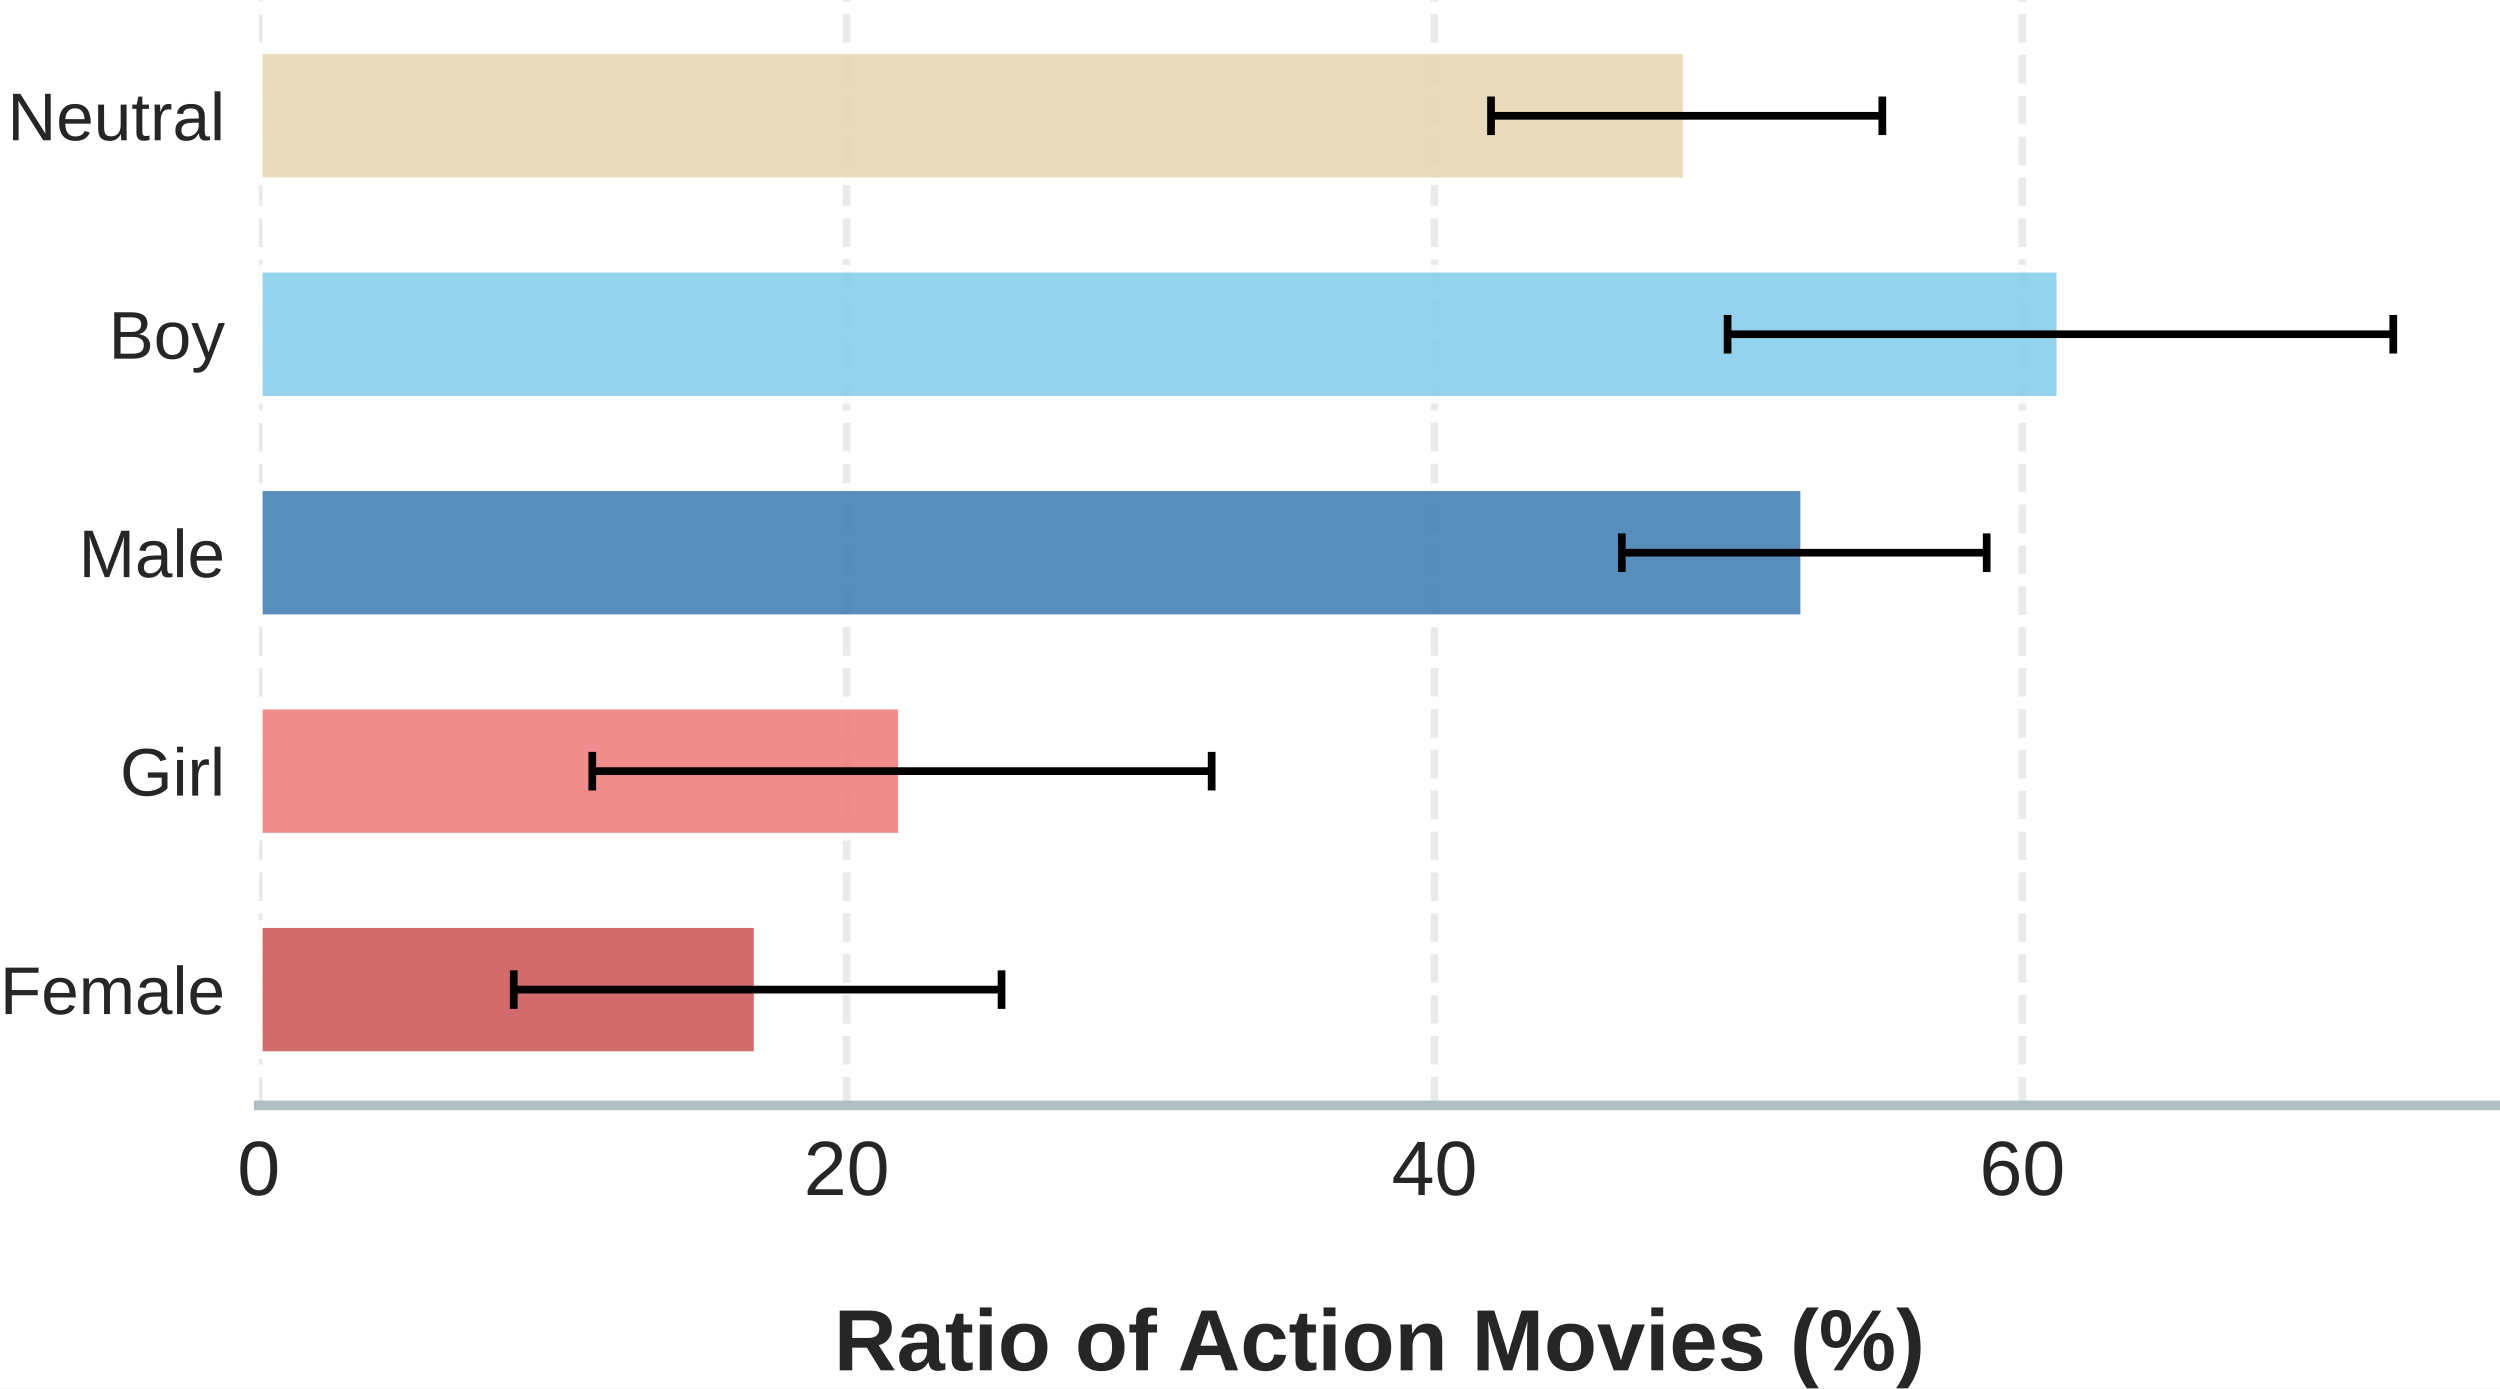
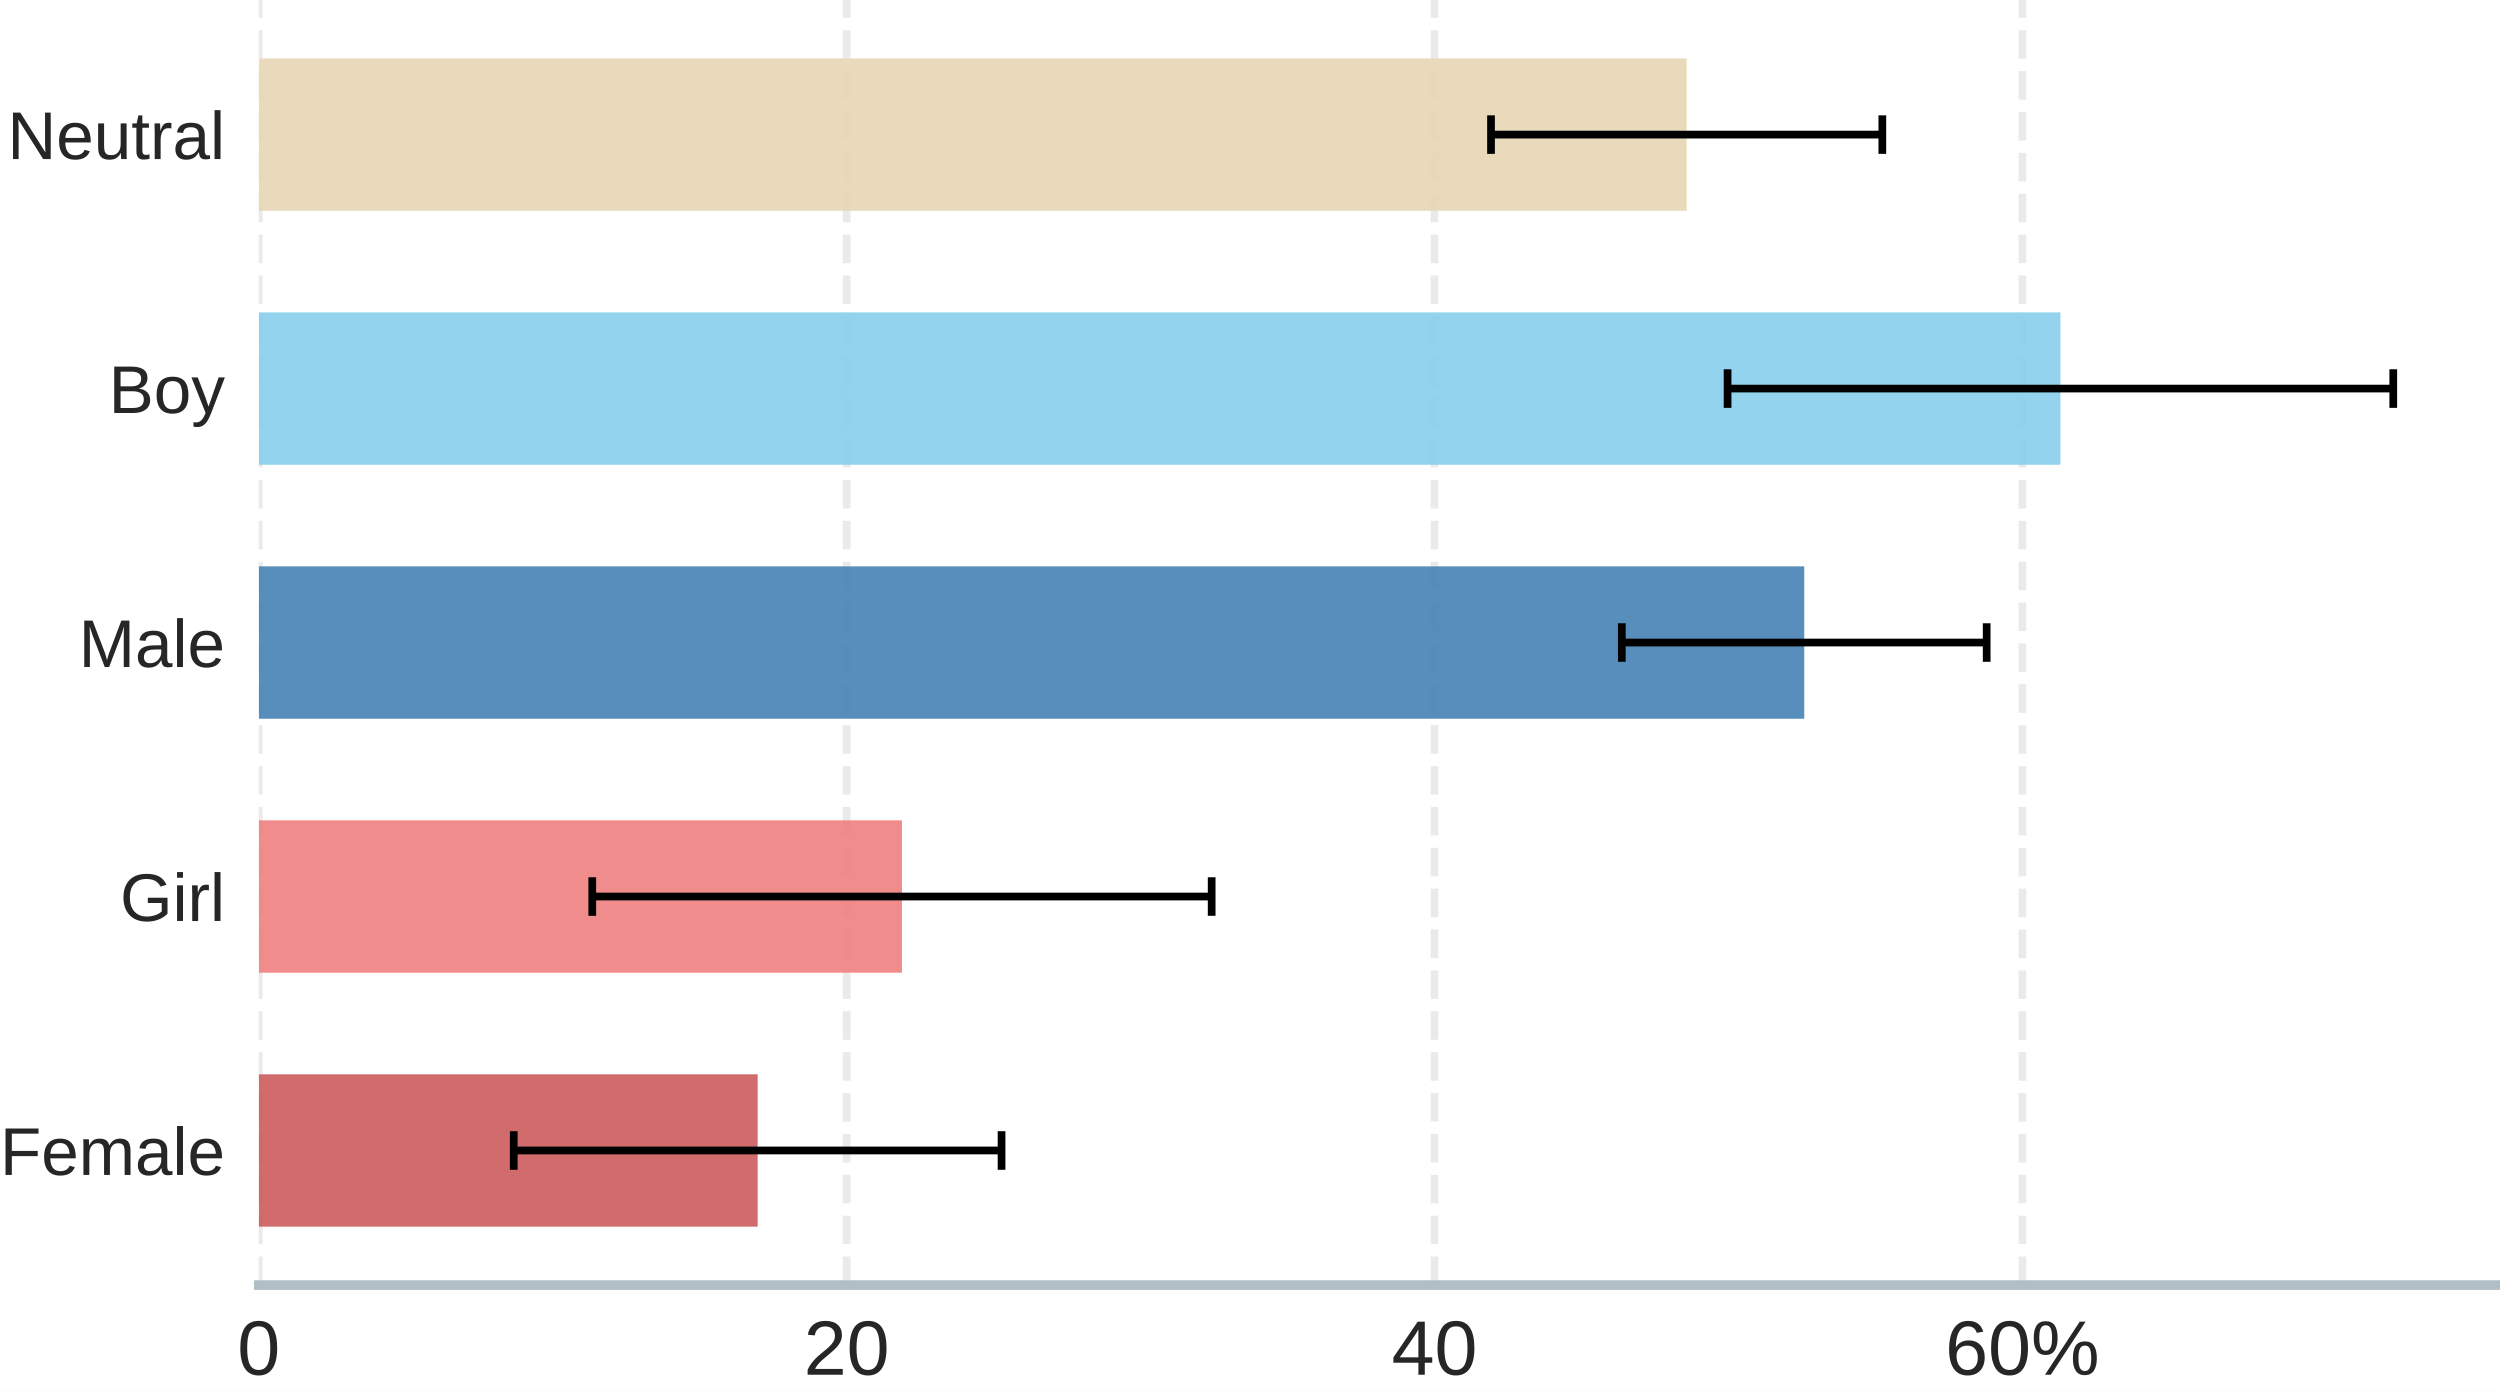
- <svg xmlns="http://www.w3.org/2000/svg" xmlns:xlink="http://www.w3.org/1999/xlink" width="259.32pt" height="144.007pt" viewBox="0 0 259.32 144.007" version="1.1">
+ <svg xmlns="http://www.w3.org/2000/svg" xmlns:xlink="http://www.w3.org/1999/xlink" width="259.32pt" height="144.257pt" viewBox="0 0 259.32 144.257" version="1.1">
  <defs>
    <style type="text/css">*{stroke-linejoin: round; stroke-linecap: butt}</style>
  </defs>
  <g id="figure_1">
    <g id="patch_1">
-       <path d="M 0 144.007  L 259.32 144.007  L 259.32 0  L 0 0  z " style="fill: #ffffff" />
+       <path d="M 0 144.257  L 259.32 144.257  L 259.32 0  L 0 0  z " style="fill: #ffffff" />
    </g>
    <g id="axes_1">
      <g id="patch_2">
-         <path d="M 26.84 114.66  L 259.32 114.66  L 259.32 0  L 26.84 0  z " style="fill: #ffffff" />
+         <path d="M 26.84 133.3  L 259.32 133.3  L 259.32 0  L 26.84 0  z " style="fill: #ffffff" />
      </g>
      <g id="matplotlib.axis_1">
        <g id="xtick_1">
          <g id="line2d_1">
-             <path d="M 26.84 114.66  L 26.84 0  " clip-path="url(#p63c7e4fee6)" style="fill: none; stroke-dasharray: 2.96,1.28; stroke-dashoffset: 0; stroke: #cccccc; stroke-opacity: 0.4; stroke-width: 0.8" />
-           </g>
+             <path d="M 26.84 133.3  L 26.84 0  " clip-path="url(#p8850db17a4)" style="fill: none; stroke-dasharray: 2.96,1.28; stroke-dashoffset: 0; stroke: #cccccc; stroke-opacity: 0.4; stroke-width: 0.8" />
+           </g>
+           <g id="line2d_2" />
          <g id="text_1">
-             <g style="fill: #262626" transform="translate(24.61516 123.9575) scale(0.08 -0.08)">
+             <g style="fill: #262626" transform="translate(24.61516 142.5975) scale(0.08 -0.08)">
              <defs>
                <path id="LiberationSans-30" d="M 3309 2203  Q 3309 1100 2920 518  Q 2531 -63 1772 -63  Q 1013 -63 631 515  Q 250 1094 250 2203  Q 250 3338 620 3903  Q 991 4469 1791 4469  Q 2569 4469 2939 3897  Q 3309 3325 3309 2203  z M 2738 2203  Q 2738 3156 2517 3584  Q 2297 4013 1791 4013  Q 1272 4013 1045 3591  Q 819 3169 819 2203  Q 819 1266 1048 831  Q 1278 397 1778 397  Q 2275 397 2506 840  Q 2738 1284 2738 2203  z " transform="scale(0.015625)" />
              </defs>
              <use xlink:href="#LiberationSans-30" />
            </g>
          </g>
        </g>
        <g id="xtick_2">
-           <g id="line2d_2">
-             <path d="M 87.819 114.66  L 87.819 0  " clip-path="url(#p63c7e4fee6)" style="fill: none; stroke-dasharray: 2.96,1.28; stroke-dashoffset: 0; stroke: #cccccc; stroke-opacity: 0.4; stroke-width: 0.8" />
-           </g>
+           <g id="line2d_3">
+             <path d="M 87.819 133.3  L 87.819 0  " clip-path="url(#p8850db17a4)" style="fill: none; stroke-dasharray: 2.96,1.28; stroke-dashoffset: 0; stroke: #cccccc; stroke-opacity: 0.4; stroke-width: 0.8" />
+           </g>
+           <g id="line2d_4" />
          <g id="text_2">
-             <g style="fill: #262626" transform="translate(83.37016 123.9575) scale(0.08 -0.08)">
+             <g style="fill: #262626" transform="translate(83.37016 142.5975) scale(0.08 -0.08)">
              <defs>
                <path id="LiberationSans-32" d="M 322 0  L 322 397  Q 481 763 711 1042  Q 941 1322 1194 1548  Q 1447 1775 1695 1969  Q 1944 2163 2144 2356  Q 2344 2550 2467 2762  Q 2591 2975 2591 3244  Q 2591 3606 2378 3806  Q 2166 4006 1788 4006  Q 1428 4006 1195 3811  Q 963 3616 922 3263  L 347 3316  Q 409 3844 795 4156  Q 1181 4469 1788 4469  Q 2453 4469 2811 4155  Q 3169 3841 3169 3263  Q 3169 3006 3051 2753  Q 2934 2500 2703 2247  Q 2472 1994 1819 1463  Q 1459 1169 1246 933  Q 1034 697 941 478  L 3238 478  L 3238 0  L 322 0  z " transform="scale(0.015625)" />
              </defs>
              <use xlink:href="#LiberationSans-32" />
              <use xlink:href="#LiberationSans-30" transform="translate(55.61523 0)" />
            </g>
          </g>
        </g>
        <g id="xtick_3">
-           <g id="line2d_3">
-             <path d="M 148.798 114.66  L 148.798 0  " clip-path="url(#p63c7e4fee6)" style="fill: none; stroke-dasharray: 2.96,1.28; stroke-dashoffset: 0; stroke: #cccccc; stroke-opacity: 0.4; stroke-width: 0.8" />
-           </g>
+           <g id="line2d_5">
+             <path d="M 148.798 133.3  L 148.798 0  " clip-path="url(#p8850db17a4)" style="fill: none; stroke-dasharray: 2.96,1.28; stroke-dashoffset: 0; stroke: #cccccc; stroke-opacity: 0.4; stroke-width: 0.8" />
+           </g>
+           <g id="line2d_6" />
          <g id="text_3">
-             <g style="fill: #262626" transform="translate(144.3495 123.9575) scale(0.08 -0.08)">
+             <g style="fill: #262626" transform="translate(144.3495 142.5975) scale(0.08 -0.08)">
              <defs>
                <path id="LiberationSans-34" d="M 2753 997  L 2753 0  L 2222 0  L 2222 997  L 147 997  L 147 1434  L 2163 4403  L 2753 4403  L 2753 1441  L 3372 1441  L 3372 997  L 2753 997  z M 2222 3769  Q 2216 3750 2134 3603  Q 2053 3456 2013 3397  L 884 1734  L 716 1503  L 666 1441  L 2222 1441  L 2222 3769  z " transform="scale(0.015625)" />
              </defs>
              <use xlink:href="#LiberationSans-34" />
              <use xlink:href="#LiberationSans-30" transform="translate(55.61523 0)" />
            </g>
          </g>
        </g>
        <g id="xtick_4">
-           <g id="line2d_4">
-             <path d="M 209.778 114.66  L 209.778 0  " clip-path="url(#p63c7e4fee6)" style="fill: none; stroke-dasharray: 2.96,1.28; stroke-dashoffset: 0; stroke: #cccccc; stroke-opacity: 0.4; stroke-width: 0.8" />
-           </g>
+           <g id="line2d_7">
+             <path d="M 209.778 133.3  L 209.778 0  " clip-path="url(#p8850db17a4)" style="fill: none; stroke-dasharray: 2.96,1.28; stroke-dashoffset: 0; stroke: #cccccc; stroke-opacity: 0.4; stroke-width: 0.8" />
+           </g>
+           <g id="line2d_8" />
          <g id="text_4">
-             <g style="fill: #262626" transform="translate(205.3289 123.9575) scale(0.08 -0.08)">
+             <g style="fill: #262626" transform="translate(201.772 142.5975) scale(0.08 -0.08)">
              <defs>
                <path id="LiberationSans-36" d="M 3278 1441  Q 3278 744 2900 340  Q 2522 -63 1856 -63  Q 1113 -63 719 490  Q 325 1044 325 2100  Q 325 3244 734 3856  Q 1144 4469 1900 4469  Q 2897 4469 3156 3572  L 2619 3475  Q 2453 4013 1894 4013  Q 1413 4013 1148 3564  Q 884 3116 884 2266  Q 1038 2550 1316 2698  Q 1594 2847 1953 2847  Q 2563 2847 2920 2465  Q 3278 2084 3278 1441  z M 2706 1416  Q 2706 1894 2472 2153  Q 2238 2413 1819 2413  Q 1425 2413 1183 2183  Q 941 1953 941 1550  Q 941 1041 1192 716  Q 1444 391 1838 391  Q 2244 391 2475 664  Q 2706 938 2706 1416  z " transform="scale(0.015625)" />
+                 <path id="LiberationSans-25" d="M 5463 1356  Q 5463 684 5209 323  Q 4956 -38 4463 -38  Q 3975 -38 3726 314  Q 3478 666 3478 1356  Q 3478 2069 3717 2417  Q 3956 2766 4475 2766  Q 4988 2766 5225 2408  Q 5463 2050 5463 1356  z M 1647 0  L 1163 0  L 4044 4403  L 4534 4403  L 1647 0  z M 1231 4441  Q 1728 4441 1968 4091  Q 2209 3741 2209 3047  Q 2209 2369 1961 2003  Q 1713 1638 1219 1638  Q 725 1638 476 2000  Q 228 2363 228 3047  Q 228 3744 468 4092  Q 709 4441 1231 4441  z M 5000 1356  Q 5000 1916 4879 2167  Q 4759 2419 4475 2419  Q 4191 2419 4064 2172  Q 3938 1925 3938 1356  Q 3938 822 4061 564  Q 4184 306 4469 306  Q 4744 306 4872 567  Q 5000 828 5000 1356  z M 1750 3047  Q 1750 3597 1631 3850  Q 1513 4103 1231 4103  Q 938 4103 813 3854  Q 688 3606 688 3047  Q 688 2506 813 2248  Q 938 1991 1225 1991  Q 1497 1991 1623 2253  Q 1750 2516 1750 3047  z " transform="scale(0.015625)" />
              </defs>
              <use xlink:href="#LiberationSans-36" />
              <use xlink:href="#LiberationSans-30" transform="translate(55.61523 0)" />
-             </g>
-           </g>
-         </g>
-         <g id="text_5">
-           <g style="fill: #262626" transform="translate(86.50117 142.1397) scale(0.09 -0.09)">
-             <defs>
-               <path id="LiberationSans-Bold-52" d="M 3453 0  L 2431 1672  L 1350 1672  L 1350 0  L 428 0  L 428 4403  L 2628 4403  Q 3416 4403 3844 4064  Q 4272 3725 4272 3091  Q 4272 2628 4009 2292  Q 3747 1956 3300 1850  L 4491 0  L 3453 0  z M 3344 3053  Q 3344 3688 2531 3688  L 1350 3688  L 1350 2388  L 2556 2388  Q 2944 2388 3144 2563  Q 3344 2738 3344 3053  z " transform="scale(0.015625)" />
-               <path id="LiberationSans-Bold-61" d="M 1228 -63  Q 738 -63 463 204  Q 188 472 188 956  Q 188 1481 530 1756  Q 872 2031 1522 2038  L 2250 2050  L 2250 2222  Q 2250 2553 2134 2714  Q 2019 2875 1756 2875  Q 1513 2875 1398 2764  Q 1284 2653 1256 2397  L 341 2441  Q 425 2934 792 3189  Q 1159 3444 1794 3444  Q 2434 3444 2781 3128  Q 3128 2813 3128 2231  L 3128 1000  Q 3128 716 3192 608  Q 3256 500 3406 500  Q 3506 500 3600 519  L 3600 44  Q 3522 25 3459 9  Q 3397 -6 3334 -15  Q 3272 -25 3201 -31  Q 3131 -38 3038 -38  Q 2706 -38 2548 125  Q 2391 288 2359 603  L 2341 603  Q 1972 -63 1228 -63  z M 2250 1566  L 1800 1559  Q 1494 1547 1366 1492  Q 1238 1438 1170 1325  Q 1103 1213 1103 1025  Q 1103 784 1214 667  Q 1325 550 1509 550  Q 1716 550 1886 662  Q 2056 775 2153 973  Q 2250 1172 2250 1394  L 2250 1566  z " transform="scale(0.015625)" />
-               <path id="LiberationSans-Bold-74" d="M 1313 -56  Q 925 -56 715 155  Q 506 366 506 794  L 506 2788  L 78 2788  L 78 3381  L 550 3381  L 825 4175  L 1375 4175  L 1375 3381  L 2016 3381  L 2016 2788  L 1375 2788  L 1375 1031  Q 1375 784 1469 667  Q 1563 550 1759 550  Q 1863 550 2053 594  L 2053 50  Q 1728 -56 1313 -56  z " transform="scale(0.015625)" />
-               <path id="LiberationSans-Bold-69" d="M 447 3991  L 447 4638  L 1325 4638  L 1325 3991  L 447 3991  z M 447 0  L 447 3381  L 1325 3381  L 1325 0  L 447 0  z " transform="scale(0.015625)" />
-               <path id="LiberationSans-Bold-6f" d="M 3659 1694  Q 3659 872 3203 404  Q 2747 -63 1941 -63  Q 1150 -63 700 406  Q 250 875 250 1694  Q 250 2509 700 2976  Q 1150 3444 1959 3444  Q 2788 3444 3223 2992  Q 3659 2541 3659 1694  z M 2741 1694  Q 2741 2297 2544 2569  Q 2347 2841 1972 2841  Q 1172 2841 1172 1694  Q 1172 1128 1367 833  Q 1563 538 1931 538  Q 2741 538 2741 1694  z " transform="scale(0.015625)" />
-               <path id="LiberationSans-Bold-20" transform="scale(0.015625)" />
-               <path id="LiberationSans-Bold-66" d="M 1478 2788  L 1478 0  L 603 0  L 603 2788  L 109 2788  L 109 3381  L 603 3381  L 603 3734  Q 603 4194 847 4416  Q 1091 4638 1588 4638  Q 1834 4638 2144 4588  L 2144 4022  Q 2016 4050 1888 4050  Q 1663 4050 1570 3961  Q 1478 3872 1478 3647  L 1478 3381  L 2144 3381  L 2144 2788  L 1478 2788  z " transform="scale(0.015625)" />
-               <path id="LiberationSans-Bold-41" d="M 3541 0  L 3150 1125  L 1472 1125  L 1081 0  L 159 0  L 1766 4403  L 2853 4403  L 4453 0  L 3541 0  z M 2309 3725  L 2291 3656  Q 2259 3544 2215 3400  Q 2172 3256 1678 1819  L 2944 1819  L 2509 3084  L 2375 3509  L 2309 3725  z " transform="scale(0.015625)" />
-               <path id="LiberationSans-Bold-63" d="M 1856 -63  Q 1088 -63 669 395  Q 250 853 250 1672  Q 250 2509 672 2976  Q 1094 3444 1869 3444  Q 2466 3444 2856 3144  Q 3247 2844 3347 2316  L 2463 2272  Q 2425 2531 2275 2686  Q 2125 2841 1850 2841  Q 1172 2841 1172 1706  Q 1172 538 1863 538  Q 2113 538 2281 695  Q 2450 853 2491 1166  L 3372 1125  Q 3325 778 3123 506  Q 2922 234 2594 85  Q 2266 -63 1856 -63  z " transform="scale(0.015625)" />
-               <path id="LiberationSans-Bold-6e" d="M 2638 0  L 2638 1897  Q 2638 2788 2034 2788  Q 1716 2788 1520 2514  Q 1325 2241 1325 1813  L 1325 0  L 447 0  L 447 2625  Q 447 2897 439 3070  Q 431 3244 422 3381  L 1259 3381  Q 1269 3322 1284 3064  Q 1300 2806 1300 2709  L 1313 2709  Q 1491 3097 1759 3272  Q 2028 3447 2400 3447  Q 2938 3447 3225 3115  Q 3513 2784 3513 2147  L 3513 0  L 2638 0  z " transform="scale(0.015625)" />
-               <path id="LiberationSans-Bold-4d" d="M 4084 0  L 4084 2669  Q 4084 2759 4086 2850  Q 4088 2941 4116 3628  Q 3894 2788 3788 2456  L 2994 0  L 2338 0  L 1544 2456  L 1209 3628  Q 1247 2903 1247 2669  L 1247 0  L 428 0  L 428 4403  L 1663 4403  L 2450 1941  L 2519 1703  L 2669 1113  L 2866 1819  L 3675 4403  L 4903 4403  L 4903 0  L 4084 0  z " transform="scale(0.015625)" />
-               <path id="LiberationSans-Bold-76" d="M 2284 0  L 1234 0  L 25 3381  L 953 3381  L 1544 1491  Q 1591 1334 1766 709  Q 1797 838 1894 1159  Q 1991 1481 2613 3381  L 3531 3381  L 2284 0  z " transform="scale(0.015625)" />
-               <path id="LiberationSans-Bold-65" d="M 1831 -63  Q 1069 -63 659 389  Q 250 841 250 1706  Q 250 2544 665 2994  Q 1081 3444 1844 3444  Q 2572 3444 2956 2961  Q 3341 2478 3341 1547  L 3341 1522  L 1172 1522  Q 1172 1028 1355 776  Q 1538 525 1875 525  Q 2341 525 2463 928  L 3291 856  Q 2931 -63 1831 -63  z M 1831 2891  Q 1522 2891 1355 2675  Q 1188 2459 1178 2072  L 2491 2072  Q 2466 2481 2294 2686  Q 2122 2891 1831 2891  z " transform="scale(0.015625)" />
-               <path id="LiberationSans-Bold-73" d="M 3297 988  Q 3297 497 2895 217  Q 2494 -63 1784 -63  Q 1088 -63 717 157  Q 347 378 225 844  L 997 959  Q 1063 719 1223 619  Q 1384 519 1784 519  Q 2153 519 2322 612  Q 2491 706 2491 906  Q 2491 1069 2355 1164  Q 2219 1259 1894 1325  Q 1150 1472 890 1598  Q 631 1725 495 1926  Q 359 2128 359 2422  Q 359 2906 732 3176  Q 1106 3447 1791 3447  Q 2394 3447 2761 3212  Q 3128 2978 3219 2534  L 2441 2453  Q 2403 2659 2256 2761  Q 2109 2863 1791 2863  Q 1478 2863 1322 2783  Q 1166 2703 1166 2516  Q 1166 2369 1286 2283  Q 1406 2197 1691 2141  Q 2088 2059 2395 1973  Q 2703 1888 2889 1769  Q 3075 1650 3186 1464  Q 3297 1278 3297 988  z " transform="scale(0.015625)" />
-               <path id="LiberationSans-Bold-28" d="M 1247 -1328  Q 756 -622 537 81  Q 319 784 319 1659  Q 319 2531 537 3232  Q 756 3934 1247 4638  L 2125 4638  Q 1631 3925 1407 3219  Q 1184 2513 1184 1656  Q 1184 803 1406 101  Q 1628 -600 2125 -1328  L 1247 -1328  z " transform="scale(0.015625)" />
-               <path id="LiberationSans-Bold-25" d="M 5522 1350  Q 5522 669 5240 309  Q 4959 -50 4416 -50  Q 3866 -50 3587 306  Q 3309 663 3309 1350  Q 3309 2050 3578 2401  Q 3847 2753 4428 2753  Q 4991 2753 5256 2398  Q 5522 2044 5522 1350  z M 1725 0  L 1081 0  L 3956 4403  L 4609 4403  L 1725 0  z M 1275 4453  Q 1834 4453 2104 4100  Q 2375 3747 2375 3053  Q 2375 2372 2092 2011  Q 1809 1650 1259 1650  Q 716 1650 437 2008  Q 159 2366 159 3053  Q 159 3763 428 4108  Q 697 4453 1275 4453  z M 4850 1350  Q 4850 1847 4754 2059  Q 4659 2272 4428 2272  Q 4178 2272 4083 2056  Q 3988 1841 3988 1350  Q 3988 850 4088 645  Q 4188 441 4422 441  Q 4650 441 4750 653  Q 4850 866 4850 1350  z M 1697 3053  Q 1697 3544 1601 3756  Q 1506 3969 1275 3969  Q 1025 3969 928 3758  Q 831 3547 831 3053  Q 831 2559 932 2348  Q 1034 2138 1269 2138  Q 1500 2138 1598 2350  Q 1697 2563 1697 3053  z " transform="scale(0.015625)" />
-               <path id="LiberationSans-Bold-29" d="M 6 -1328  Q 506 -597 726 101  Q 947 800 947 1656  Q 947 2516 722 3223  Q 497 3931 6 4638  L 884 4638  Q 1378 3928 1595 3225  Q 1813 2522 1813 1659  Q 1813 791 1595 87  Q 1378 -616 884 -1328  L 6 -1328  z " transform="scale(0.015625)" />
-             </defs>
-             <use xlink:href="#LiberationSans-Bold-52" />
-             <use xlink:href="#LiberationSans-Bold-61" transform="translate(72.2168 0)" />
-             <use xlink:href="#LiberationSans-Bold-74" transform="translate(127.832 0)" />
-             <use xlink:href="#LiberationSans-Bold-69" transform="translate(161.1328 0)" />
-             <use xlink:href="#LiberationSans-Bold-6f" transform="translate(188.916 0)" />
-             <use xlink:href="#LiberationSans-Bold-20" transform="translate(250 0)" />
-             <use xlink:href="#LiberationSans-Bold-6f" transform="translate(277.7832 0)" />
-             <use xlink:href="#LiberationSans-Bold-66" transform="translate(338.8672 0)" />
-             <use xlink:href="#LiberationSans-Bold-20" transform="translate(372.168 0)" />
-             <use xlink:href="#LiberationSans-Bold-41" transform="translate(396.2012 0)" />
-             <use xlink:href="#LiberationSans-Bold-63" transform="translate(468.418 0)" />
-             <use xlink:href="#LiberationSans-Bold-74" transform="translate(524.0332 0)" />
-             <use xlink:href="#LiberationSans-Bold-69" transform="translate(557.334 0)" />
-             <use xlink:href="#LiberationSans-Bold-6f" transform="translate(585.1172 0)" />
-             <use xlink:href="#LiberationSans-Bold-6e" transform="translate(646.2012 0)" />
-             <use xlink:href="#LiberationSans-Bold-20" transform="translate(707.2852 0)" />
-             <use xlink:href="#LiberationSans-Bold-4d" transform="translate(735.0684 0)" />
-             <use xlink:href="#LiberationSans-Bold-6f" transform="translate(818.3691 0)" />
-             <use xlink:href="#LiberationSans-Bold-76" transform="translate(879.4531 0)" />
-             <use xlink:href="#LiberationSans-Bold-69" transform="translate(935.0684 0)" />
-             <use xlink:href="#LiberationSans-Bold-65" transform="translate(962.8516 0)" />
-             <use xlink:href="#LiberationSans-Bold-73" transform="translate(1018.467 0)" />
-             <use xlink:href="#LiberationSans-Bold-20" transform="translate(1074.082 0)" />
-             <use xlink:href="#LiberationSans-Bold-28" transform="translate(1101.865 0)" />
-             <use xlink:href="#LiberationSans-Bold-25" transform="translate(1135.166 0)" />
-             <use xlink:href="#LiberationSans-Bold-29" transform="translate(1224.082 0)" />
+               <use xlink:href="#LiberationSans-25" transform="translate(111.2305 0)" />
+             </g>
          </g>
        </g>
      </g>
      <g id="matplotlib.axis_2">
        <g id="ytick_1">
-           <g id="text_6">
-             <g style="fill: #262626" transform="translate(0 105.1866) scale(0.07 -0.07)">
+           <g id="line2d_9" />
+           <g id="text_5">
+             <g style="fill: #262626" transform="translate(0 121.8742) scale(0.07 -0.07)">
              <defs>
                <path id="LiberationSans-46" d="M 1122 3916  L 1122 2278  L 3578 2278  L 3578 1784  L 1122 1784  L 1122 0  L 525 0  L 525 4403  L 3653 4403  L 3653 3916  L 1122 3916  z " transform="scale(0.015625)" />
                <path id="LiberationSans-65" d="M 863 1572  Q 863 991 1103 675  Q 1344 359 1806 359  Q 2172 359 2392 506  Q 2613 653 2691 878  L 3184 738  Q 2881 -63 1806 -63  Q 1056 -63 664 384  Q 272 831 272 1713  Q 272 2550 664 2997  Q 1056 3444 1784 3444  Q 3275 3444 3275 1647  L 3275 1572  L 863 1572  z M 2694 2003  Q 2647 2538 2422 2783  Q 2197 3028 1775 3028  Q 1366 3028 1127 2754  Q 888 2481 869 2003  L 2694 2003  z " transform="scale(0.015625)" />
                <path id="LiberationSans-6d" d="M 2400 0  L 2400 2144  Q 2400 2634 2265 2821  Q 2131 3009 1781 3009  Q 1422 3009 1212 2734  Q 1003 2459 1003 1959  L 1003 0  L 444 0  L 444 2659  Q 444 3250 425 3381  L 956 3381  Q 959 3366 962 3297  Q 966 3228 970 3139  Q 975 3050 981 2803  L 991 2803  Q 1172 3163 1406 3303  Q 1641 3444 1978 3444  Q 2363 3444 2586 3291  Q 2809 3138 2897 2803  L 2906 2803  Q 3081 3144 3329 3294  Q 3578 3444 3931 3444  Q 4444 3444 4676 3166  Q 4909 2888 4909 2253  L 4909 0  L 4353 0  L 4353 2144  Q 4353 2634 4218 2821  Q 4084 3009 3734 3009  Q 3366 3009 3161 2736  Q 2956 2463 2956 1959  L 2956 0  L 2400 0  z " transform="scale(0.015625)" />
                <path id="LiberationSans-61" d="M 1294 -63  Q 784 -63 528 206  Q 272 475 272 944  Q 272 1469 617 1750  Q 963 2031 1731 2050  L 2491 2063  L 2491 2247  Q 2491 2659 2316 2837  Q 2141 3016 1766 3016  Q 1388 3016 1216 2887  Q 1044 2759 1009 2478  L 422 2531  Q 566 3444 1778 3444  Q 2416 3444 2737 3151  Q 3059 2859 3059 2306  L 3059 850  Q 3059 600 3125 473  Q 3191 347 3375 347  Q 3456 347 3559 369  L 3559 19  Q 3347 -31 3125 -31  Q 2813 -31 2670 133  Q 2528 297 2509 647  L 2491 647  Q 2275 259 1989 98  Q 1703 -63 1294 -63  z M 1422 359  Q 1731 359 1972 500  Q 2213 641 2352 886  Q 2491 1131 2491 1391  L 2491 1669  L 1875 1656  Q 1478 1650 1273 1575  Q 1069 1500 959 1344  Q 850 1188 850 934  Q 850 659 998 509  Q 1147 359 1422 359  z " transform="scale(0.015625)" />
                <path id="LiberationSans-6c" d="M 431 0  L 431 4638  L 994 4638  L 994 0  L 431 0  z " transform="scale(0.015625)" />
              </defs>
              <use xlink:href="#LiberationSans-46" />
              <use xlink:href="#LiberationSans-65" transform="translate(61.08398 0)" />
              <use xlink:href="#LiberationSans-6d" transform="translate(116.6992 0)" />
              <use xlink:href="#LiberationSans-61" transform="translate(200 0)" />
              <use xlink:href="#LiberationSans-6c" transform="translate(255.6152 0)" />
              <use xlink:href="#LiberationSans-65" transform="translate(277.832 0)" />
            </g>
          </g>
        </g>
        <g id="ytick_2">
-           <g id="text_7">
-             <g style="fill: #262626" transform="translate(12.45344 82.52648) scale(0.07 -0.07)">
+           <g id="line2d_10" />
+           <g id="text_6">
+             <g style="fill: #262626" transform="translate(12.45344 95.53028) scale(0.07 -0.07)">
              <defs>
                <path id="LiberationSans-47" d="M 322 2222  Q 322 3294 897 3881  Q 1472 4469 2513 4469  Q 3244 4469 3700 4222  Q 4156 3975 4403 3431  L 3834 3263  Q 3647 3638 3317 3809  Q 2988 3981 2497 3981  Q 1734 3981 1331 3520  Q 928 3059 928 2222  Q 928 1388 1356 905  Q 1784 422 2541 422  Q 2972 422 3345 553  Q 3719 684 3950 909  L 3950 1703  L 2634 1703  L 2634 2203  L 4500 2203  L 4500 684  Q 4150 328 3642 132  Q 3134 -63 2541 -63  Q 1850 -63 1350 212  Q 850 488 586 1005  Q 322 1522 322 2222  z " transform="scale(0.015625)" />
                <path id="LiberationSans-69" d="M 428 4100  L 428 4638  L 991 4638  L 991 4100  L 428 4100  z M 428 0  L 428 3381  L 991 3381  L 991 0  L 428 0  z " transform="scale(0.015625)" />
                <path id="LiberationSans-72" d="M 444 0  L 444 2594  Q 444 2950 425 3381  L 956 3381  Q 981 2806 981 2691  L 994 2691  Q 1128 3125 1303 3284  Q 1478 3444 1797 3444  Q 1909 3444 2025 3413  L 2025 2897  Q 1913 2928 1725 2928  Q 1375 2928 1190 2626  Q 1006 2325 1006 1763  L 1006 0  L 444 0  z " transform="scale(0.015625)" />
              </defs>
              <use xlink:href="#LiberationSans-47" />
              <use xlink:href="#LiberationSans-69" transform="translate(77.7832 0)" />
              <use xlink:href="#LiberationSans-72" transform="translate(100 0)" />
              <use xlink:href="#LiberationSans-6c" transform="translate(133.3008 0)" />
            </g>
          </g>
        </g>
        <g id="ytick_3">
-           <g id="text_8">
-             <g style="fill: #262626" transform="translate(8.168125 59.86641) scale(0.07 -0.07)">
+           <g id="line2d_11" />
+           <g id="text_7">
+             <g style="fill: #262626" transform="translate(8.168125 69.18641) scale(0.07 -0.07)">
              <defs>
                <path id="LiberationSans-4d" d="M 4269 0  L 4269 2938  Q 4269 3425 4297 3875  Q 4144 3316 4022 3000  L 2884 0  L 2466 0  L 1313 3000  L 1138 3531  L 1034 3875  L 1044 3528  L 1056 2938  L 1056 0  L 525 0  L 525 4403  L 1309 4403  L 2481 1350  Q 2544 1166 2601 955  Q 2659 744 2678 650  Q 2703 775 2783 1029  Q 2863 1284 2891 1350  L 4041 4403  L 4806 4403  L 4806 0  L 4269 0  z " transform="scale(0.015625)" />
              </defs>
              <use xlink:href="#LiberationSans-4d" />
              <use xlink:href="#LiberationSans-61" transform="translate(83.30078 0)" />
              <use xlink:href="#LiberationSans-6c" transform="translate(138.916 0)" />
              <use xlink:href="#LiberationSans-65" transform="translate(161.1328 0)" />
            </g>
          </g>
        </g>
        <g id="ytick_4">
-           <g id="text_9">
-             <g style="fill: #262626" transform="translate(11.27766 37.20633) scale(0.07 -0.07)">
+           <g id="line2d_12" />
+           <g id="text_8">
+             <g style="fill: #262626" transform="translate(11.27766 42.84253) scale(0.07 -0.07)">
              <defs>
                <path id="LiberationSans-42" d="M 3931 1241  Q 3931 653 3503 326  Q 3075 0 2313 0  L 525 0  L 525 4403  L 2125 4403  Q 3675 4403 3675 3334  Q 3675 2944 3456 2678  Q 3238 2413 2838 2322  Q 3363 2259 3647 1970  Q 3931 1681 3931 1241  z M 3075 3263  Q 3075 3619 2831 3772  Q 2588 3925 2125 3925  L 1122 3925  L 1122 2531  L 2125 2531  Q 2603 2531 2839 2711  Q 3075 2891 3075 3263  z M 3328 1288  Q 3328 2066 2234 2066  L 1122 2066  L 1122 478  L 2281 478  Q 2828 478 3078 681  Q 3328 884 3328 1288  z " transform="scale(0.015625)" />
                <path id="LiberationSans-6f" d="M 3291 1694  Q 3291 806 2900 371  Q 2509 -63 1766 -63  Q 1025 -63 647 389  Q 269 841 269 1694  Q 269 3444 1784 3444  Q 2559 3444 2925 3017  Q 3291 2591 3291 1694  z M 2700 1694  Q 2700 2394 2492 2711  Q 2284 3028 1794 3028  Q 1300 3028 1079 2704  Q 859 2381 859 1694  Q 859 1025 1076 689  Q 1294 353 1759 353  Q 2266 353 2483 678  Q 2700 1003 2700 1694  z " transform="scale(0.015625)" />
                <path id="LiberationSans-79" d="M 597 -1328  Q 366 -1328 209 -1294  L 209 -872  Q 328 -891 472 -891  Q 997 -891 1303 -119  L 1356 16  L 16 3381  L 616 3381  L 1328 1513  Q 1344 1469 1366 1408  Q 1388 1347 1506 1000  Q 1625 653 1634 613  L 1853 1228  L 2594 3381  L 3188 3381  L 1888 0  Q 1678 -541 1497 -805  Q 1316 -1069 1095 -1198  Q 875 -1328 597 -1328  z " transform="scale(0.015625)" />
              </defs>
              <use xlink:href="#LiberationSans-42" />
              <use xlink:href="#LiberationSans-6f" transform="translate(66.69922 0)" />
              <use xlink:href="#LiberationSans-79" transform="translate(122.3145 0)" />
            </g>
          </g>
        </g>
        <g id="ytick_5">
-           <g id="text_10">
-             <g style="fill: #262626" transform="translate(0.775469 14.54625) scale(0.07 -0.07)">
+           <g id="line2d_13" />
+           <g id="text_9">
+             <g style="fill: #262626" transform="translate(0.775469 16.49866) scale(0.07 -0.07)">
              <defs>
                <path id="LiberationSans-4e" d="M 3381 0  L 1025 3750  L 1041 3447  L 1056 2925  L 1056 0  L 525 0  L 525 4403  L 1219 4403  L 3600 628  Q 3563 1241 3563 1516  L 3563 4403  L 4100 4403  L 4100 0  L 3381 0  z " transform="scale(0.015625)" />
                <path id="LiberationSans-75" d="M 981 3381  L 981 1238  Q 981 903 1047 718  Q 1113 534 1256 453  Q 1400 372 1678 372  Q 2084 372 2318 650  Q 2553 928 2553 1422  L 2553 3381  L 3116 3381  L 3116 722  Q 3116 131 3134 0  L 2603 0  Q 2600 16 2597 84  Q 2594 153 2589 242  Q 2584 331 2578 578  L 2569 578  Q 2375 228 2120 82  Q 1866 -63 1488 -63  Q 931 -63 673 214  Q 416 491 416 1128  L 416 3381  L 981 3381  z " transform="scale(0.015625)" />
                <path id="LiberationSans-74" d="M 1731 25  Q 1453 -50 1163 -50  Q 488 -50 488 716  L 488 2972  L 97 2972  L 97 3381  L 509 3381  L 675 4138  L 1050 4138  L 1050 3381  L 1675 3381  L 1675 2972  L 1050 2972  L 1050 838  Q 1050 594 1129 495  Q 1209 397 1406 397  Q 1519 397 1731 441  L 1731 25  z " transform="scale(0.015625)" />
              </defs>
              <use xlink:href="#LiberationSans-4e" />
              <use xlink:href="#LiberationSans-65" transform="translate(72.2168 0)" />
              <use xlink:href="#LiberationSans-75" transform="translate(127.832 0)" />
              <use xlink:href="#LiberationSans-74" transform="translate(183.4473 0)" />
              <use xlink:href="#LiberationSans-72" transform="translate(211.2305 0)" />
              <use xlink:href="#LiberationSans-61" transform="translate(244.5312 0)" />
              <use xlink:href="#LiberationSans-6c" transform="translate(300.1465 0)" />
            </g>
          </g>
        </g>
      </g>
      <g id="patch_3">
-         <path d="M 26.84 109.448  L 78.59 109.448  L 78.59 95.852  L 26.84 95.852  z " clip-path="url(#p63c7e4fee6)" style="fill: #cd5c5c; opacity: 0.9; stroke: #ffffff; stroke-width: 0.8; stroke-linejoin: miter" />
+         <path d="M 26.84 127.241  L 78.59 127.241  L 78.59 111.435  L 26.84 111.435  z " clip-path="url(#p8850db17a4)" style="fill: #cd5c5c; opacity: 0.9" />
      </g>
      <g id="patch_4">
-         <path d="M 26.84 86.788  L 93.558 86.788  L 93.558 73.192  L 26.84 73.192  z " clip-path="url(#p63c7e4fee6)" style="fill: #f08080; opacity: 0.9; stroke: #ffffff; stroke-width: 0.8; stroke-linejoin: miter" />
+         <path d="M 26.84 100.897  L 93.558 100.897  L 93.558 85.091  L 26.84 85.091  z " clip-path="url(#p8850db17a4)" style="fill: #f08080; opacity: 0.9" />
      </g>
      <g id="patch_5">
-         <path d="M 26.84 64.128  L 187.151 64.128  L 187.151 50.532  L 26.84 50.532  z " clip-path="url(#p63c7e4fee6)" style="fill: #4682b4; opacity: 0.9; stroke: #ffffff; stroke-width: 0.8; stroke-linejoin: miter" />
+         <path d="M 26.84 74.553  L 187.151 74.553  L 187.151 58.747  L 26.84 58.747  z " clip-path="url(#p8850db17a4)" style="fill: #4682b4; opacity: 0.9" />
      </g>
      <g id="patch_6">
-         <path d="M 26.84 41.468  L 213.723 41.468  L 213.723 27.872  L 26.84 27.872  z " clip-path="url(#p63c7e4fee6)" style="fill: #87ceeb; opacity: 0.9; stroke: #ffffff; stroke-width: 0.8; stroke-linejoin: miter" />
+         <path d="M 26.84 48.209  L 213.723 48.209  L 213.723 32.403  L 26.84 32.403  z " clip-path="url(#p8850db17a4)" style="fill: #87ceeb; opacity: 0.9" />
      </g>
      <g id="patch_7">
-         <path d="M 26.84 18.808  L 174.955 18.808  L 174.955 5.212  L 26.84 5.212  z " clip-path="url(#p63c7e4fee6)" style="fill: #e6d6b3; opacity: 0.9; stroke: #ffffff; stroke-width: 0.8; stroke-linejoin: miter" />
+         <path d="M 26.84 21.865  L 174.955 21.865  L 174.955 6.059  L 26.84 6.059  z " clip-path="url(#p8850db17a4)" style="fill: #e6d6b3; opacity: 0.9" />
      </g>
      <g id="LineCollection_1">
-         <path d="M 53.29 102.65  L 103.889 102.65  " clip-path="url(#p63c7e4fee6)" style="fill: none; stroke: #000000; stroke-width: 0.8" />
-         <path d="M 61.434 79.99  L 125.683 79.99  " clip-path="url(#p63c7e4fee6)" style="fill: none; stroke: #000000; stroke-width: 0.8" />
-         <path d="M 168.228 57.33  L 206.074 57.33  " clip-path="url(#p63c7e4fee6)" style="fill: none; stroke: #000000; stroke-width: 0.8" />
-         <path d="M 179.198 34.67  L 248.249 34.67  " clip-path="url(#p63c7e4fee6)" style="fill: none; stroke: #000000; stroke-width: 0.8" />
-         <path d="M 154.66 12.01  L 195.25 12.01  " clip-path="url(#p63c7e4fee6)" style="fill: none; stroke: #000000; stroke-width: 0.8" />
-       </g>
-       <g id="line2d_5">
+         <path d="M 53.29 119.338  L 103.889 119.338  " clip-path="url(#p8850db17a4)" style="fill: none; stroke: #000000; stroke-width: 0.8" />
+         <path d="M 61.434 92.994  L 125.683 92.994  " clip-path="url(#p8850db17a4)" style="fill: none; stroke: #000000; stroke-width: 0.8" />
+         <path d="M 168.228 66.65  L 206.074 66.65  " clip-path="url(#p8850db17a4)" style="fill: none; stroke: #000000; stroke-width: 0.8" />
+         <path d="M 179.198 40.306  L 248.249 40.306  " clip-path="url(#p8850db17a4)" style="fill: none; stroke: #000000; stroke-width: 0.8" />
+         <path d="M 154.66 13.962  L 195.25 13.962  " clip-path="url(#p8850db17a4)" style="fill: none; stroke: #000000; stroke-width: 0.8" />
+       </g>
+       <g id="line2d_14">
        <defs>
-           <path id="m122e72ce63" d="M 0 2  L 0 -2  " style="stroke: #000000; stroke-width: 0.8" />
+           <path id="ma5f7d6e293" d="M 0 2  L 0 -2  " style="stroke: #000000; stroke-width: 0.8" />
        </defs>
-         <g clip-path="url(#p63c7e4fee6)">
-           <use xlink:href="#m122e72ce63" x="53.29" y="102.65" style="stroke: #000000; stroke-width: 0.8" />
-           <use xlink:href="#m122e72ce63" x="61.434" y="79.99" style="stroke: #000000; stroke-width: 0.8" />
-           <use xlink:href="#m122e72ce63" x="168.228" y="57.33" style="stroke: #000000; stroke-width: 0.8" />
-           <use xlink:href="#m122e72ce63" x="179.198" y="34.67" style="stroke: #000000; stroke-width: 0.8" />
-           <use xlink:href="#m122e72ce63" x="154.66" y="12.01" style="stroke: #000000; stroke-width: 0.8" />
-         </g>
-       </g>
-       <g id="line2d_6">
-         <g clip-path="url(#p63c7e4fee6)">
-           <use xlink:href="#m122e72ce63" x="103.889" y="102.65" style="stroke: #000000; stroke-width: 0.8" />
-           <use xlink:href="#m122e72ce63" x="125.683" y="79.99" style="stroke: #000000; stroke-width: 0.8" />
-           <use xlink:href="#m122e72ce63" x="206.074" y="57.33" style="stroke: #000000; stroke-width: 0.8" />
-           <use xlink:href="#m122e72ce63" x="248.249" y="34.67" style="stroke: #000000; stroke-width: 0.8" />
-           <use xlink:href="#m122e72ce63" x="195.25" y="12.01" style="stroke: #000000; stroke-width: 0.8" />
+         <g clip-path="url(#p8850db17a4)">
+           <use xlink:href="#ma5f7d6e293" x="53.29" y="119.338" style="stroke: #000000; stroke-width: 0.8" />
+           <use xlink:href="#ma5f7d6e293" x="61.434" y="92.994" style="stroke: #000000; stroke-width: 0.8" />
+           <use xlink:href="#ma5f7d6e293" x="168.228" y="66.65" style="stroke: #000000; stroke-width: 0.8" />
+           <use xlink:href="#ma5f7d6e293" x="179.198" y="40.306" style="stroke: #000000; stroke-width: 0.8" />
+           <use xlink:href="#ma5f7d6e293" x="154.66" y="13.962" style="stroke: #000000; stroke-width: 0.8" />
+         </g>
+       </g>
+       <g id="line2d_15">
+         <g clip-path="url(#p8850db17a4)">
+           <use xlink:href="#ma5f7d6e293" x="103.889" y="119.338" style="stroke: #000000; stroke-width: 0.8" />
+           <use xlink:href="#ma5f7d6e293" x="125.683" y="92.994" style="stroke: #000000; stroke-width: 0.8" />
+           <use xlink:href="#ma5f7d6e293" x="206.074" y="66.65" style="stroke: #000000; stroke-width: 0.8" />
+           <use xlink:href="#ma5f7d6e293" x="248.249" y="40.306" style="stroke: #000000; stroke-width: 0.8" />
+           <use xlink:href="#ma5f7d6e293" x="195.25" y="13.962" style="stroke: #000000; stroke-width: 0.8" />
        </g>
      </g>
      <g id="patch_8">
-         <path d="M 26.84 114.66  L 259.32 114.66  " style="fill: none; stroke: #b0bec5; stroke-linejoin: miter; stroke-linecap: square" />
+         <path d="M 26.84 133.3  L 259.32 133.3  " style="fill: none; stroke: #b0bec5; stroke-linejoin: miter; stroke-linecap: square" />
      </g>
    </g>
  </g>
  <defs>
-     <clipPath id="p63c7e4fee6">
-       <rect x="26.84" y="0" width="232.48" height="114.66" />
+     <clipPath id="p8850db17a4">
+       <rect x="26.84" y="0" width="232.48" height="133.3" />
    </clipPath>
  </defs>
</svg>
